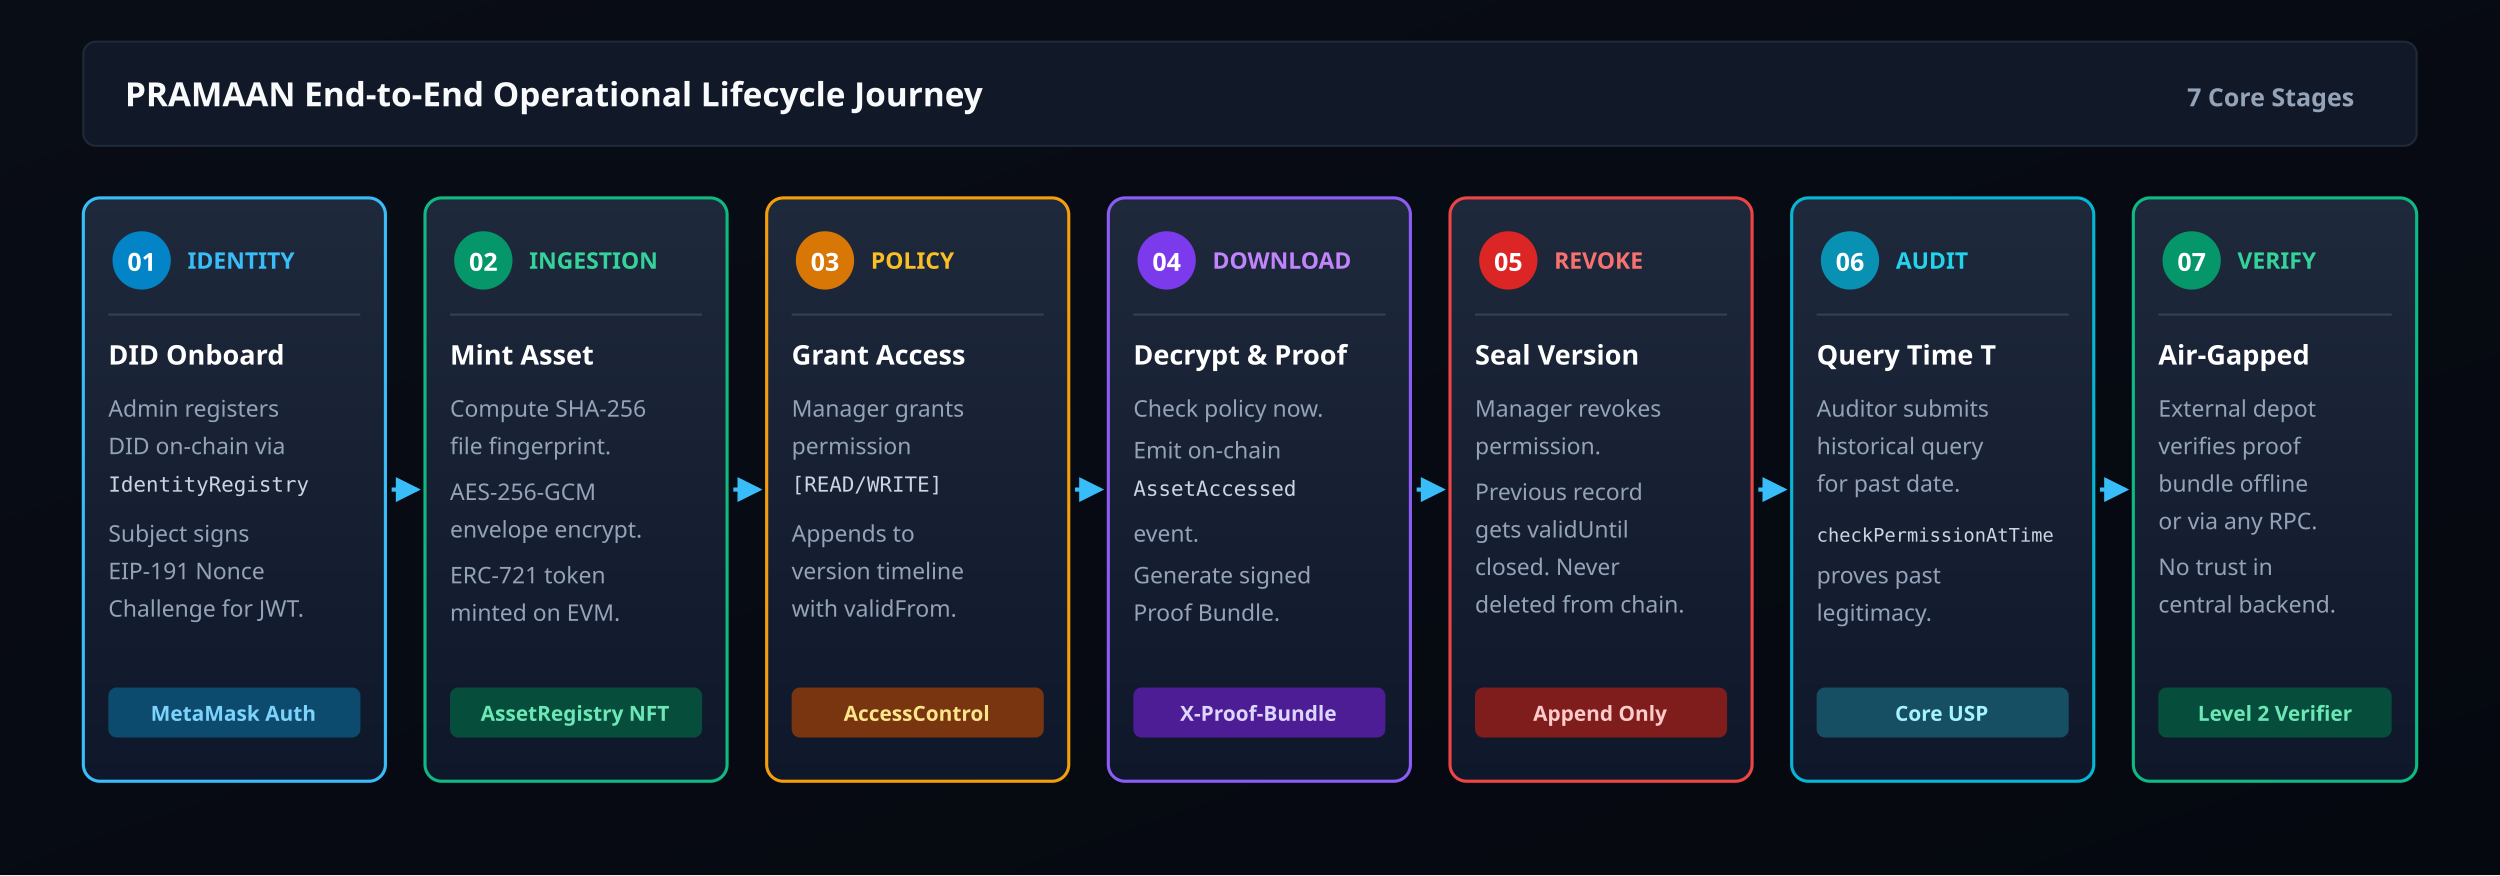
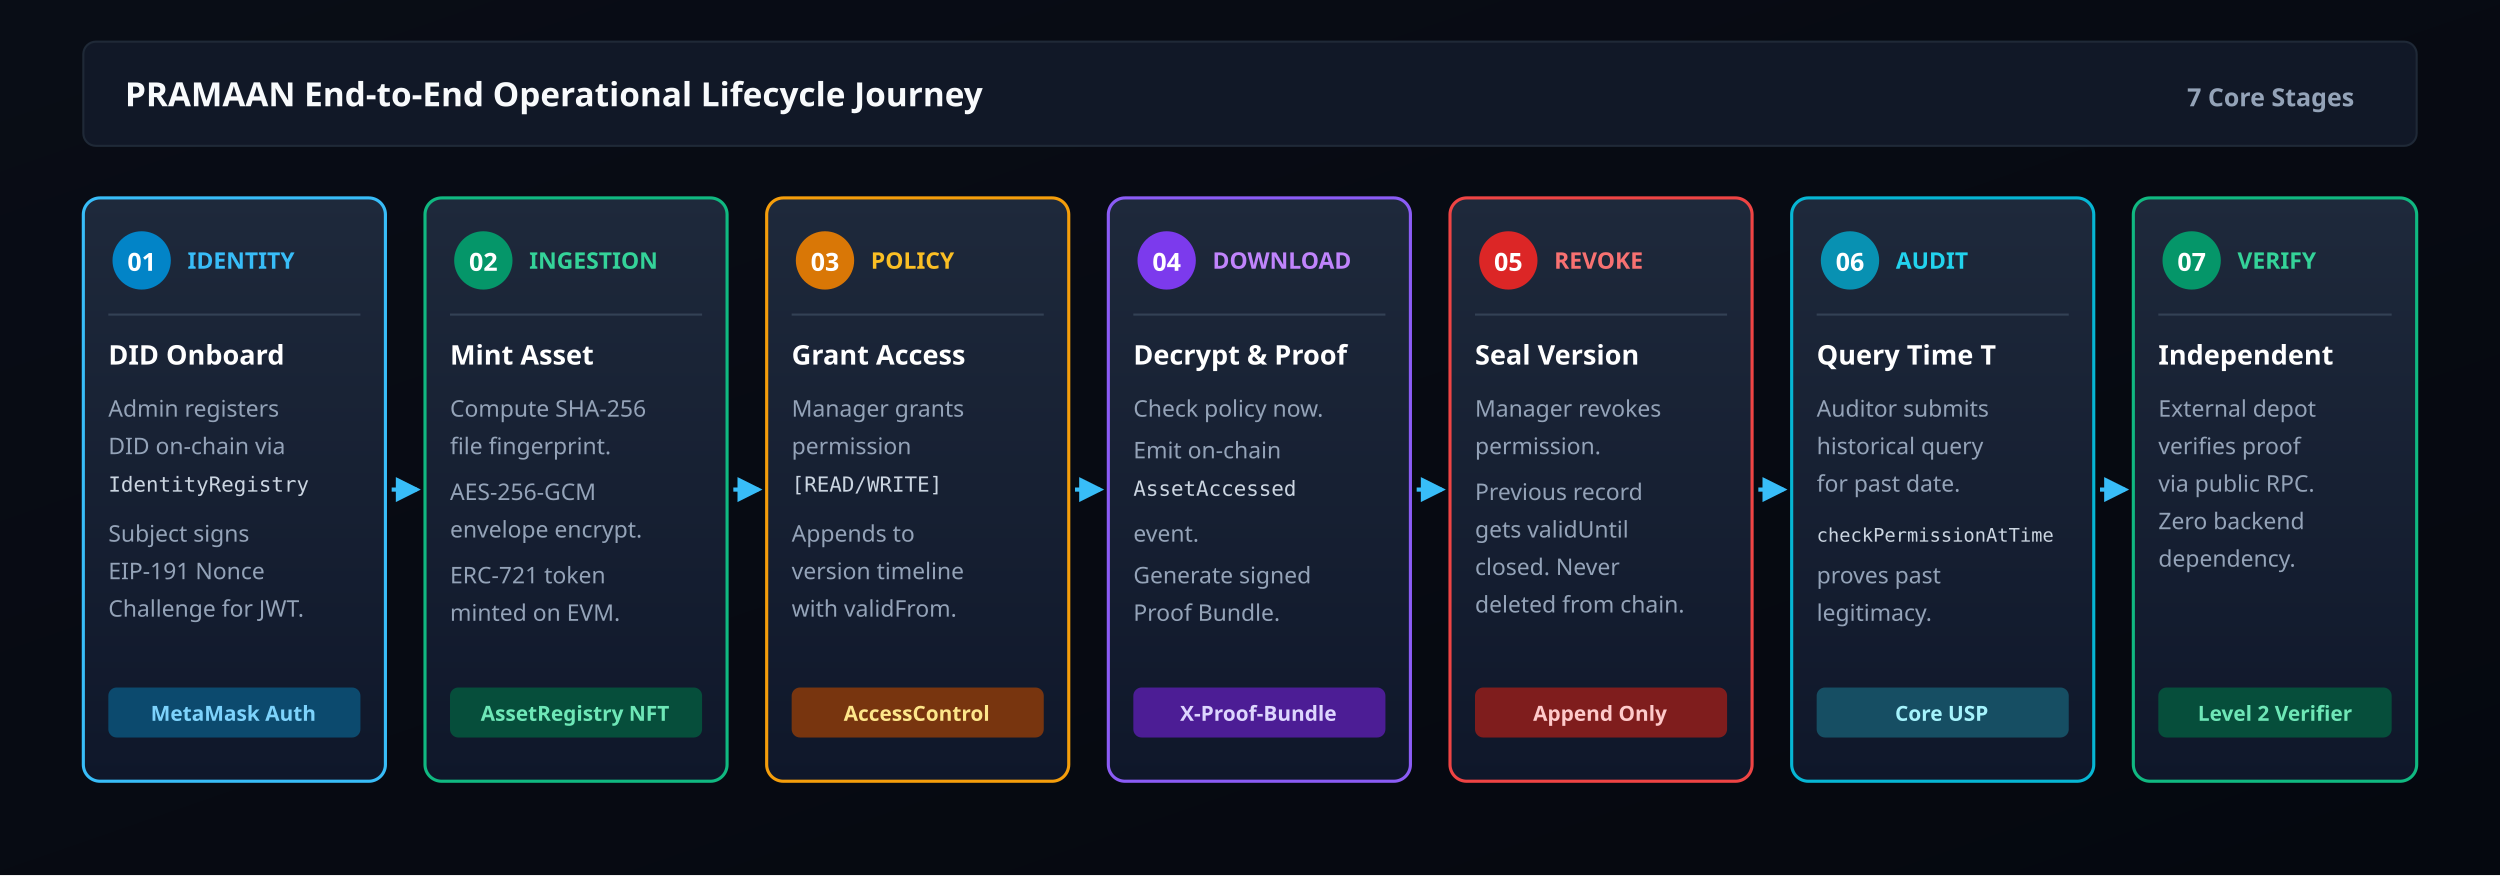
<svg xmlns="http://www.w3.org/2000/svg" viewBox="0 0 1200 420" width="100%" height="100%">
  <defs>
    <linearGradient id="bgGrad2" x1="0%" y1="0%" x2="100%" y2="100%">
      <stop offset="0%" stop-color="#090d16" />
      <stop offset="100%" stop-color="#05080f" />
    </linearGradient>
    <linearGradient id="stepGrad" x1="0%" y1="0%" x2="0%" y2="100%">
      <stop offset="0%" stop-color="#1e293b" />
      <stop offset="100%" stop-color="#0f172a" />
    </linearGradient>
    <marker id="stepArrow" markerWidth="6" markerHeight="6" refX="5" refY="3" orient="auto">
      <path d="M 0 0 L 6 3 L 0 6 z" fill="#38bdf8" />
    </marker>
  </defs>
  <rect width="1200" height="420" fill="url(#bgGrad2)" />
  <rect x="40" y="20" width="1120" height="50" rx="6" fill="#111827" stroke="#1f2937" stroke-width="1" />
  <text x="60" y="51" fill="#f8fafc" font-family="system-ui, sans-serif" font-size="16" font-weight="700">PRAMAAN End-to-End Operational Lifecycle Journey</text>
  <text x="1130" y="51" fill="#94a3b8" font-family="system-ui, sans-serif" font-size="12" font-weight="600" text-anchor="end">7 Core Stages</text>
  <g transform="translate(40, 95)">
    <rect width="145" height="280" rx="8" fill="url(#stepGrad)" stroke="#38bdf8" stroke-width="1.5" />
    <circle cx="28" cy="30" r="14" fill="#0284c7" />
    <text x="28" y="35" fill="#ffffff" font-family="system-ui, sans-serif" font-size="12" font-weight="700" text-anchor="middle">01</text>
    <text x="50" y="34" fill="#38bdf8" font-family="system-ui, sans-serif" font-size="11" font-weight="700">IDENTITY</text>
    <line x1="12" y1="56" x2="133" y2="56" stroke="#334155" stroke-width="1" />
    <text x="12" y="80" fill="#ffffff" font-family="system-ui, sans-serif" font-size="13" font-weight="700">DID Onboard</text>
    <text x="12" y="105" fill="#94a3b8" font-family="system-ui, sans-serif" font-size="11">Admin registers</text>
    <text x="12" y="123" fill="#94a3b8" font-family="system-ui, sans-serif" font-size="11">DID on-chain via</text>
    <text x="12" y="141" fill="#cbd5e1" font-family="monospace" font-size="10">IdentityRegistry</text>
    <text x="12" y="165" fill="#94a3b8" font-family="system-ui, sans-serif" font-size="11">Subject signs</text>
    <text x="12" y="183" fill="#94a3b8" font-family="system-ui, sans-serif" font-size="11">EIP-191 Nonce</text>
    <text x="12" y="201" fill="#94a3b8" font-family="system-ui, sans-serif" font-size="11">Challenge for JWT.</text>
    <rect x="12" y="235" width="121" height="24" rx="4" fill="#0c4a6e" />
    <text x="72" y="251" fill="#7dd3fc" font-family="system-ui, sans-serif" font-size="10" font-weight="600" text-anchor="middle">MetaMask Auth</text>
  </g>
  <line x1="188" y1="235" x2="200" y2="235" stroke="#38bdf8" stroke-width="2" marker-end="url(#stepArrow)" />
  <g transform="translate(204, 95)">
    <rect width="145" height="280" rx="8" fill="url(#stepGrad)" stroke="#10b981" stroke-width="1.5" />
    <circle cx="28" cy="30" r="14" fill="#059669" />
    <text x="28" y="35" fill="#ffffff" font-family="system-ui, sans-serif" font-size="12" font-weight="700" text-anchor="middle">02</text>
    <text x="50" y="34" fill="#34d399" font-family="system-ui, sans-serif" font-size="11" font-weight="700">INGESTION</text>
    <line x1="12" y1="56" x2="133" y2="56" stroke="#334155" stroke-width="1" />
    <text x="12" y="80" fill="#ffffff" font-family="system-ui, sans-serif" font-size="13" font-weight="700">Mint Asset</text>
    <text x="12" y="105" fill="#94a3b8" font-family="system-ui, sans-serif" font-size="11">Compute SHA-256</text>
    <text x="12" y="123" fill="#94a3b8" font-family="system-ui, sans-serif" font-size="11">file fingerprint.</text>
    <text x="12" y="145" fill="#94a3b8" font-family="system-ui, sans-serif" font-size="11">AES-256-GCM</text>
    <text x="12" y="163" fill="#94a3b8" font-family="system-ui, sans-serif" font-size="11">envelope encrypt.</text>
    <text x="12" y="185" fill="#94a3b8" font-family="system-ui, sans-serif" font-size="11">ERC-721 token</text>
    <text x="12" y="203" fill="#94a3b8" font-family="system-ui, sans-serif" font-size="11">minted on EVM.</text>
    <rect x="12" y="235" width="121" height="24" rx="4" fill="#064e3b" />
    <text x="72" y="251" fill="#6ee7b7" font-family="system-ui, sans-serif" font-size="10" font-weight="600" text-anchor="middle">AssetRegistry NFT</text>
  </g>
  <line x1="352" y1="235" x2="364" y2="235" stroke="#38bdf8" stroke-width="2" marker-end="url(#stepArrow)" />
  <g transform="translate(368, 95)">
    <rect width="145" height="280" rx="8" fill="url(#stepGrad)" stroke="#f59e0b" stroke-width="1.5" />
    <circle cx="28" cy="30" r="14" fill="#d97706" />
    <text x="28" y="35" fill="#ffffff" font-family="system-ui, sans-serif" font-size="12" font-weight="700" text-anchor="middle">03</text>
    <text x="50" y="34" fill="#fbbf24" font-family="system-ui, sans-serif" font-size="11" font-weight="700">POLICY</text>
    <line x1="12" y1="56" x2="133" y2="56" stroke="#334155" stroke-width="1" />
    <text x="12" y="80" fill="#ffffff" font-family="system-ui, sans-serif" font-size="13" font-weight="700">Grant Access</text>
    <text x="12" y="105" fill="#94a3b8" font-family="system-ui, sans-serif" font-size="11">Manager grants</text>
    <text x="12" y="123" fill="#94a3b8" font-family="system-ui, sans-serif" font-size="11">permission</text>
    <text x="12" y="141" fill="#cbd5e1" font-family="monospace" font-size="10">[READ/WRITE]</text>
    <text x="12" y="165" fill="#94a3b8" font-family="system-ui, sans-serif" font-size="11">Appends to</text>
    <text x="12" y="183" fill="#94a3b8" font-family="system-ui, sans-serif" font-size="11">version timeline</text>
    <text x="12" y="201" fill="#94a3b8" font-family="system-ui, sans-serif" font-size="11">with validFrom.</text>
    <rect x="12" y="235" width="121" height="24" rx="4" fill="#78350f" />
    <text x="72" y="251" fill="#fde68a" font-family="system-ui, sans-serif" font-size="10" font-weight="600" text-anchor="middle">AccessControl</text>
  </g>
  <line x1="516" y1="235" x2="528" y2="235" stroke="#38bdf8" stroke-width="2" marker-end="url(#stepArrow)" />
  <g transform="translate(532, 95)">
    <rect width="145" height="280" rx="8" fill="url(#stepGrad)" stroke="#8b5cf6" stroke-width="1.5" />
    <circle cx="28" cy="30" r="14" fill="#7c3aed" />
    <text x="28" y="35" fill="#ffffff" font-family="system-ui, sans-serif" font-size="12" font-weight="700" text-anchor="middle">04</text>
    <text x="50" y="34" fill="#c084fc" font-family="system-ui, sans-serif" font-size="11" font-weight="700">DOWNLOAD</text>
    <line x1="12" y1="56" x2="133" y2="56" stroke="#334155" stroke-width="1" />
    <text x="12" y="80" fill="#ffffff" font-family="system-ui, sans-serif" font-size="13" font-weight="700">Decrypt &amp; Proof</text>
    <text x="12" y="105" fill="#94a3b8" font-family="system-ui, sans-serif" font-size="11">Check policy now.</text>
    <text x="12" y="125" fill="#94a3b8" font-family="system-ui, sans-serif" font-size="11">Emit on-chain</text>
    <text x="12" y="143" fill="#cbd5e1" font-family="monospace" font-size="10">AssetAccessed</text>
    <text x="12" y="165" fill="#94a3b8" font-family="system-ui, sans-serif" font-size="11">event.</text>
    <text x="12" y="185" fill="#94a3b8" font-family="system-ui, sans-serif" font-size="11">Generate signed</text>
    <text x="12" y="203" fill="#94a3b8" font-family="system-ui, sans-serif" font-size="11">Proof Bundle.</text>
    <rect x="12" y="235" width="121" height="24" rx="4" fill="#4c1d95" />
    <text x="72" y="251" fill="#ddd6fe" font-family="system-ui, sans-serif" font-size="10" font-weight="600" text-anchor="middle">X-Proof-Bundle</text>
  </g>
  <line x1="680" y1="235" x2="692" y2="235" stroke="#38bdf8" stroke-width="2" marker-end="url(#stepArrow)" />
  <g transform="translate(696, 95)">
    <rect width="145" height="280" rx="8" fill="url(#stepGrad)" stroke="#ef4444" stroke-width="1.5" />
    <circle cx="28" cy="30" r="14" fill="#dc2626" />
    <text x="28" y="35" fill="#ffffff" font-family="system-ui, sans-serif" font-size="12" font-weight="700" text-anchor="middle">05</text>
    <text x="50" y="34" fill="#f87171" font-family="system-ui, sans-serif" font-size="11" font-weight="700">REVOKE</text>
    <line x1="12" y1="56" x2="133" y2="56" stroke="#334155" stroke-width="1" />
    <text x="12" y="80" fill="#ffffff" font-family="system-ui, sans-serif" font-size="13" font-weight="700">Seal Version</text>
    <text x="12" y="105" fill="#94a3b8" font-family="system-ui, sans-serif" font-size="11">Manager revokes</text>
    <text x="12" y="123" fill="#94a3b8" font-family="system-ui, sans-serif" font-size="11">permission.</text>
    <text x="12" y="145" fill="#94a3b8" font-family="system-ui, sans-serif" font-size="11">Previous record</text>
    <text x="12" y="163" fill="#94a3b8" font-family="system-ui, sans-serif" font-size="11">gets validUntil</text>
    <text x="12" y="181" fill="#94a3b8" font-family="system-ui, sans-serif" font-size="11">closed. Never</text>
    <text x="12" y="199" fill="#94a3b8" font-family="system-ui, sans-serif" font-size="11">deleted from chain.</text>
    <rect x="12" y="235" width="121" height="24" rx="4" fill="#7f1d1d" />
    <text x="72" y="251" fill="#fecaca" font-family="system-ui, sans-serif" font-size="10" font-weight="600" text-anchor="middle">Append Only</text>
  </g>
  <line x1="844" y1="235" x2="856" y2="235" stroke="#38bdf8" stroke-width="2" marker-end="url(#stepArrow)" />
  <g transform="translate(860, 95)">
    <rect width="145" height="280" rx="8" fill="url(#stepGrad)" stroke="#06b6d4" stroke-width="1.5" />
    <circle cx="28" cy="30" r="14" fill="#0891b2" />
    <text x="28" y="35" fill="#ffffff" font-family="system-ui, sans-serif" font-size="12" font-weight="700" text-anchor="middle">06</text>
    <text x="50" y="34" fill="#22d3ee" font-family="system-ui, sans-serif" font-size="11" font-weight="700">AUDIT</text>
    <line x1="12" y1="56" x2="133" y2="56" stroke="#334155" stroke-width="1" />
    <text x="12" y="80" fill="#ffffff" font-family="system-ui, sans-serif" font-size="13" font-weight="700">Query Time T</text>
    <text x="12" y="105" fill="#94a3b8" font-family="system-ui, sans-serif" font-size="11">Auditor submits</text>
    <text x="12" y="123" fill="#94a3b8" font-family="system-ui, sans-serif" font-size="11">historical query</text>
    <text x="12" y="141" fill="#94a3b8" font-family="system-ui, sans-serif" font-size="11">for past date.</text>
    <text x="12" y="165" fill="#cbd5e1" font-family="monospace" font-size="9">checkPermissionAtTime</text>
    <text x="12" y="185" fill="#94a3b8" font-family="system-ui, sans-serif" font-size="11">proves past</text>
    <text x="12" y="203" fill="#94a3b8" font-family="system-ui, sans-serif" font-size="11">legitimacy.</text>
    <rect x="12" y="235" width="121" height="24" rx="4" fill="#164e63" />
    <text x="72" y="251" fill="#a5f3fc" font-family="system-ui, sans-serif" font-size="10" font-weight="600" text-anchor="middle">Core USP</text>
  </g>
  <line x1="1008" y1="235" x2="1020" y2="235" stroke="#38bdf8" stroke-width="2" marker-end="url(#stepArrow)" />
  <g transform="translate(1024, 95)">
    <rect width="136" height="280" rx="8" fill="url(#stepGrad)" stroke="#10b981" stroke-width="1.5" />
    <circle cx="28" cy="30" r="14" fill="#059669" />
    <text x="28" y="35" fill="#ffffff" font-family="system-ui, sans-serif" font-size="12" font-weight="700" text-anchor="middle">07</text>
    <text x="50" y="34" fill="#34d399" font-family="system-ui, sans-serif" font-size="11" font-weight="700">VERIFY</text>
    <line x1="12" y1="56" x2="124" y2="56" stroke="#334155" stroke-width="1" />
-     <text x="12" y="80" fill="#ffffff" font-family="system-ui, sans-serif" font-size="13" font-weight="700">Air-Gapped</text>
+     <text x="12" y="80" fill="#ffffff" font-family="system-ui, sans-serif" font-size="13" font-weight="700">Independent</text>
    <text x="12" y="105" fill="#94a3b8" font-family="system-ui, sans-serif" font-size="11">External depot</text>
    <text x="12" y="123" fill="#94a3b8" font-family="system-ui, sans-serif" font-size="11">verifies proof</text>
-     <text x="12" y="141" fill="#94a3b8" font-family="system-ui, sans-serif" font-size="11">bundle offline</text>
-     <text x="12" y="159" fill="#94a3b8" font-family="system-ui, sans-serif" font-size="11">or via any RPC.</text>
-     <text x="12" y="181" fill="#94a3b8" font-family="system-ui, sans-serif" font-size="11">No trust in</text>
-     <text x="12" y="199" fill="#94a3b8" font-family="system-ui, sans-serif" font-size="11">central backend.</text>
+     <text x="12" y="141" fill="#94a3b8" font-family="system-ui, sans-serif" font-size="11">via public RPC.</text>
+     <text x="12" y="159" fill="#94a3b8" font-family="system-ui, sans-serif" font-size="11">Zero backend</text>
+     <text x="12" y="177" fill="#94a3b8" font-family="system-ui, sans-serif" font-size="11">dependency.</text>
    <rect x="12" y="235" width="112" height="24" rx="4" fill="#064e3b" />
    <text x="68" y="251" fill="#6ee7b7" font-family="system-ui, sans-serif" font-size="10" font-weight="600" text-anchor="middle">Level 2 Verifier</text>
  </g>
</svg>
